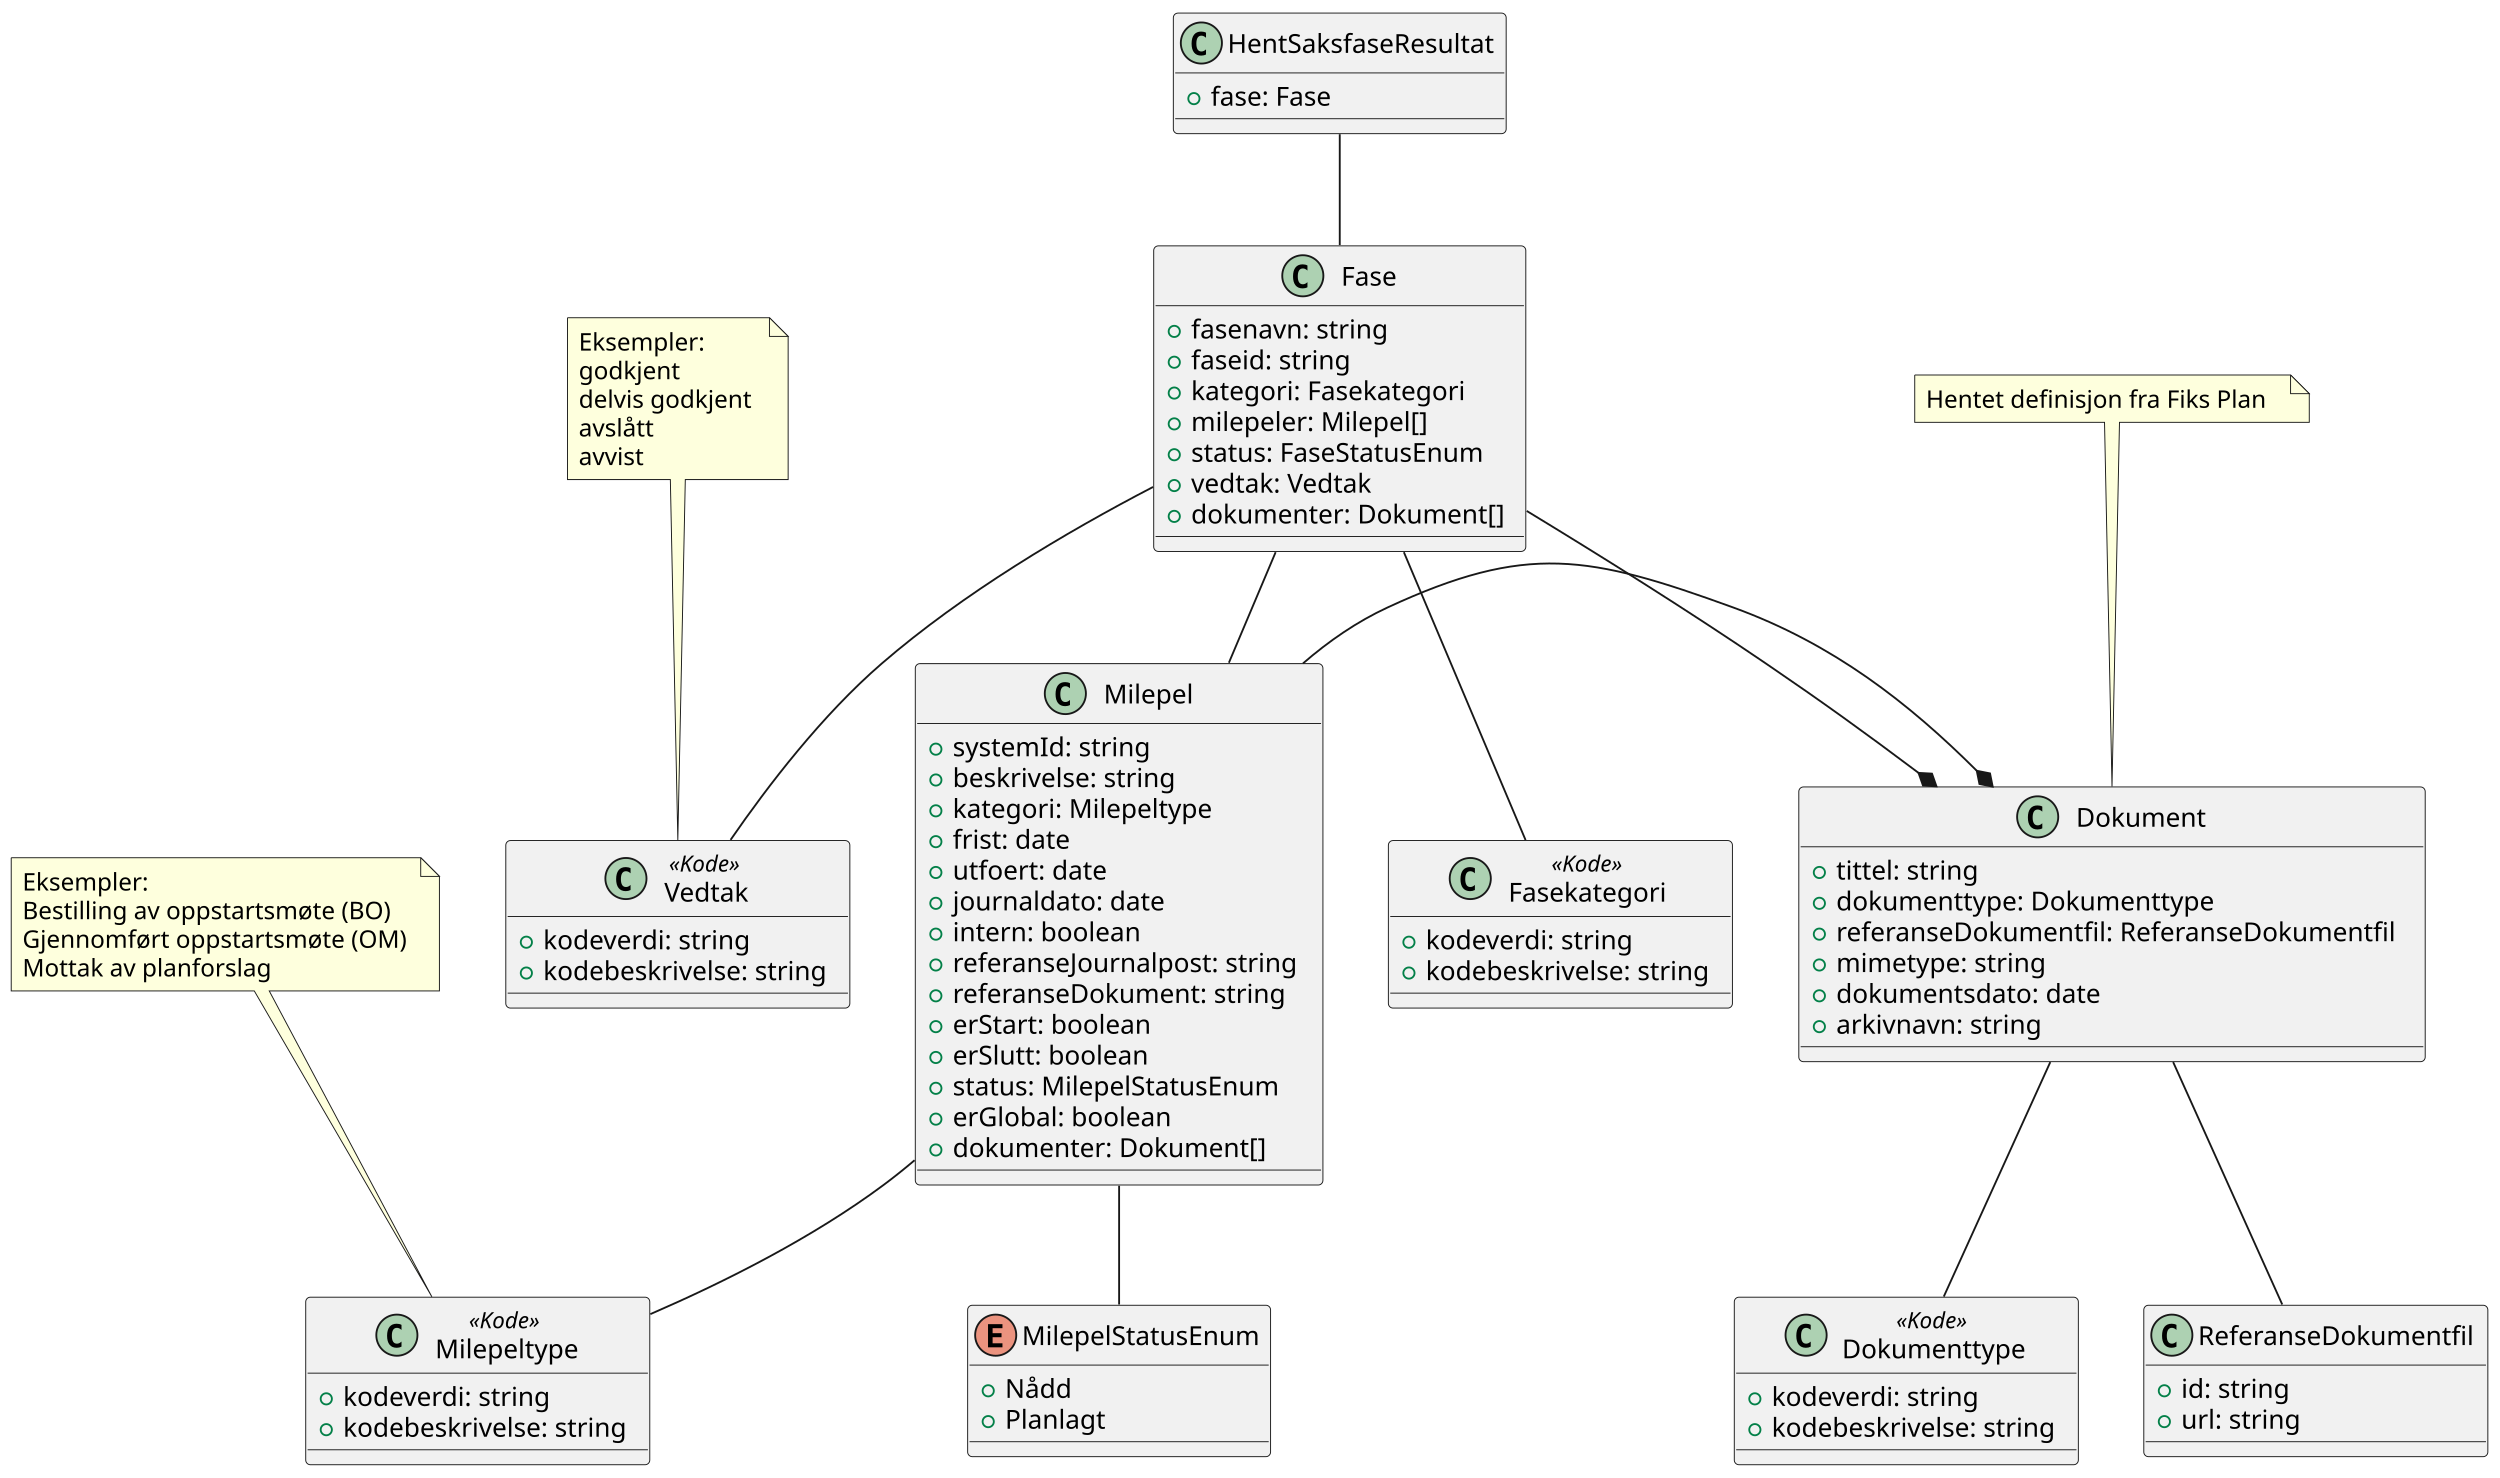
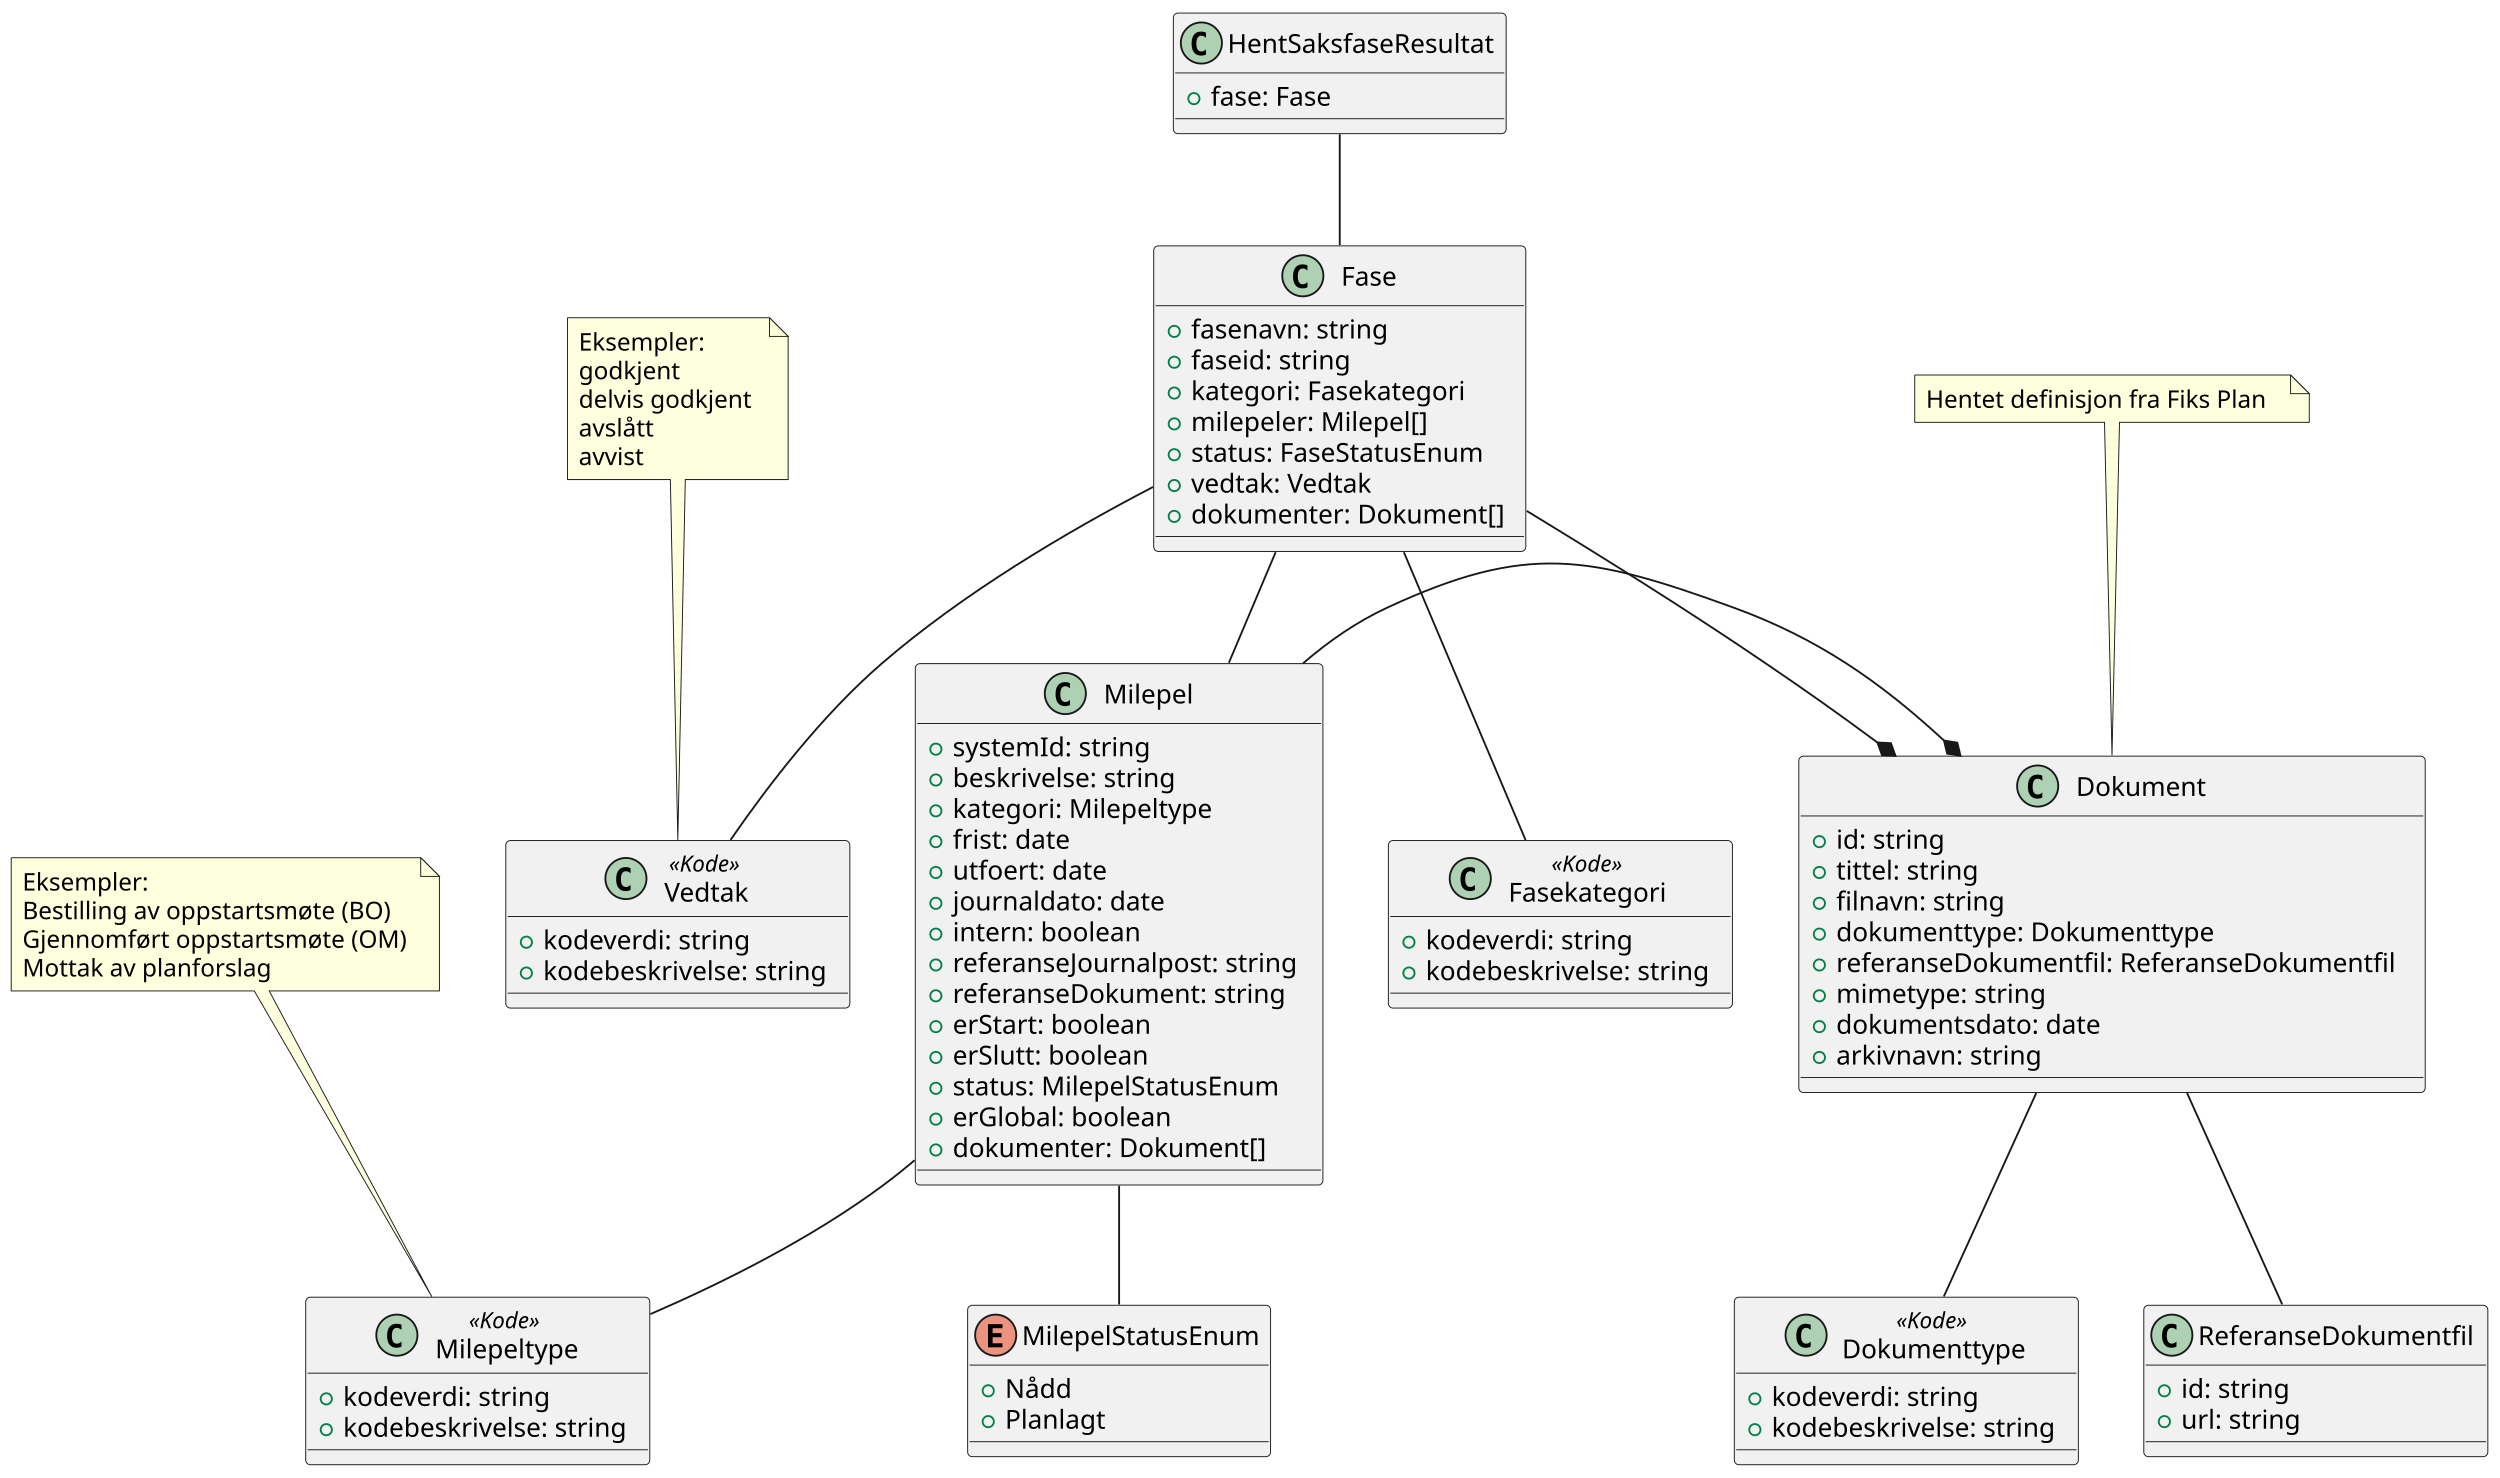
<svg xmlns="http://www.w3.org/2000/svg" contentStyleType="text/css" height="790px" preserveAspectRatio="none" style="width:1337px;height:790px;background:#FFFFFF;" version="1.1" viewBox="0 0 1337 790" width="1337px" zoomAndPan="magnify">
  <defs />
  <g>
    <g id="elem_HentSaksfaseResultat">
      <rect codeLine="2" fill="#F1F1F1" height="64.488" id="HentSaksfaseResultat" rx="2.5" ry="2.5" style="stroke:#181818;stroke-width:0.5;" width="178" x="627.5" y="7" />
      <ellipse cx="642.5" cy="23" fill="#ADD1B2" rx="11" ry="11" style="stroke:#181818;stroke-width:1.0;" />
      <path d="M644.973,29.143 Q644.392,29.442 643.753,29.591 Q643.114,29.741 642.408,29.741 Q639.901,29.741 638.582,28.089 Q637.262,26.437 637.262,23.316 Q637.262,20.186 638.582,18.535 Q639.901,16.883 642.408,16.883 Q643.114,16.883 643.761,17.032 Q644.409,17.182 644.973,17.48 L644.973,20.203 Q644.342,19.622 643.749,19.352 Q643.155,19.082 642.524,19.082 Q641.18,19.082 640.495,20.149 Q639.81,21.216 639.81,23.316 Q639.81,25.408 640.495,26.474 Q641.18,27.541 642.524,27.541 Q643.155,27.541 643.749,27.271 Q644.342,27.002 644.973,26.42 Z " fill="#000000" />
      <text fill="#000000" font-family="sans-serif" font-size="14" lengthAdjust="spacing" textLength="146" x="656.5" y="28.291">HentSaksfaseResultat</text>
      <line style="stroke:#181818;stroke-width:0.5;" x1="628.5" x2="804.5" y1="39" y2="39" />
      <ellipse cx="638.5" cy="52.744" fill="none" rx="3" ry="3" style="stroke:#038048;stroke-width:1.0;" />
      <text fill="#000000" font-family="sans-serif" font-size="14" lengthAdjust="spacing" textLength="67" x="647.5" y="56.535">fase: Fase</text>
      <line style="stroke:#181818;stroke-width:0.5;" x1="628.5" x2="804.5" y1="63.488" y2="63.488" />
    </g>
    <g id="elem_Fase">
      <rect codeLine="8" fill="#F1F1F1" height="163.418" id="Fase" rx="2.5" ry="2.5" style="stroke:#181818;stroke-width:0.5;" width="199" x="617" y="131.49" />
      <ellipse cx="696.75" cy="147.49" fill="#ADD1B2" rx="11" ry="11" style="stroke:#181818;stroke-width:1.0;" />
      <path d="M699.223,153.633 Q698.642,153.932 698.003,154.081 Q697.364,154.231 696.658,154.231 Q694.151,154.231 692.832,152.579 Q691.512,150.927 691.512,147.806 Q691.512,144.677 692.832,143.025 Q694.151,141.373 696.658,141.373 Q697.364,141.373 698.011,141.522 Q698.659,141.672 699.223,141.97 L699.223,144.693 Q698.592,144.112 697.999,143.842 Q697.405,143.572 696.774,143.572 Q695.43,143.572 694.745,144.639 Q694.06,145.706 694.06,147.806 Q694.06,149.898 694.745,150.964 Q695.43,152.031 696.774,152.031 Q697.405,152.031 697.999,151.761 Q698.592,151.492 699.223,150.91 Z " fill="#000000" />
      <text fill="#000000" font-family="sans-serif" font-size="14" lengthAdjust="spacing" textLength="31" x="717.25" y="152.781">Fase</text>
      <line style="stroke:#181818;stroke-width:0.5;" x1="618" x2="815" y1="163.49" y2="163.49" />
      <ellipse cx="628" cy="177.234" fill="none" rx="3" ry="3" style="stroke:#038048;stroke-width:1.0;" />
      <text fill="#000000" font-family="sans-serif" font-size="14" lengthAdjust="spacing" textLength="109" x="637" y="181.025">fasenavn: string</text>
      <ellipse cx="628" cy="193.722" fill="none" rx="3" ry="3" style="stroke:#038048;stroke-width:1.0;" />
      <text fill="#000000" font-family="sans-serif" font-size="14" lengthAdjust="spacing" textLength="89" x="637" y="197.513">faseid: string</text>
      <ellipse cx="628" cy="210.211" fill="none" rx="3" ry="3" style="stroke:#038048;stroke-width:1.0;" />
      <text fill="#000000" font-family="sans-serif" font-size="14" lengthAdjust="spacing" textLength="153" x="637" y="214.002">kategori: Fasekategori</text>
      <ellipse cx="628" cy="226.699" fill="none" rx="3" ry="3" style="stroke:#038048;stroke-width:1.0;" />
      <text fill="#000000" font-family="sans-serif" font-size="14" lengthAdjust="spacing" textLength="131" x="637" y="230.49">milepeler: Milepel[]</text>
      <ellipse cx="628" cy="243.187" fill="none" rx="3" ry="3" style="stroke:#038048;stroke-width:1.0;" />
      <text fill="#000000" font-family="sans-serif" font-size="14" lengthAdjust="spacing" textLength="161" x="637" y="246.978">status: FaseStatusEnum</text>
      <ellipse cx="628" cy="259.675" fill="none" rx="3" ry="3" style="stroke:#038048;stroke-width:1.0;" />
      <text fill="#000000" font-family="sans-serif" font-size="14" lengthAdjust="spacing" textLength="100" x="637" y="263.467">vedtak: Vedtak</text>
      <ellipse cx="628" cy="276.164" fill="none" rx="3" ry="3" style="stroke:#038048;stroke-width:1.0;" />
      <text fill="#000000" font-family="sans-serif" font-size="14" lengthAdjust="spacing" textLength="173" x="637" y="279.955">dokumenter: Dokument[]</text>
      <line style="stroke:#181818;stroke-width:0.5;" x1="618" x2="815" y1="286.908" y2="286.908" />
    </g>
    <g id="elem_Dokument">
-       <rect codeLine="72" fill="#F1F1F1" height="146.93" id="Dokument" rx="2.5" ry="2.5" style="stroke:#181818;stroke-width:0.5;" width="335" x="962" y="420.86" />
-       <ellipse cx="1089.75" cy="436.86" fill="#ADD1B2" rx="11" ry="11" style="stroke:#181818;stroke-width:1.0;" />
-       <path d="M1092.223,443.003 Q1091.642,443.302 1091.003,443.451 Q1090.364,443.601 1089.658,443.601 Q1087.151,443.601 1085.832,441.949 Q1084.512,440.297 1084.512,437.176 Q1084.512,434.046 1085.832,432.395 Q1087.151,430.743 1089.658,430.743 Q1090.364,430.743 1091.011,430.892 Q1091.659,431.042 1092.223,431.341 L1092.223,434.063 Q1091.592,433.482 1090.999,433.212 Q1090.405,432.942 1089.774,432.942 Q1088.43,432.942 1087.745,434.009 Q1087.06,435.076 1087.06,437.176 Q1087.06,439.268 1087.745,440.334 Q1088.43,441.401 1089.774,441.401 Q1090.405,441.401 1090.999,441.131 Q1091.592,440.861 1092.223,440.28 Z " fill="#000000" />
-       <text fill="#000000" font-family="sans-serif" font-size="14" lengthAdjust="spacing" textLength="71" x="1110.25" y="442.151">Dokument</text>
-       <line style="stroke:#181818;stroke-width:0.5;" x1="963" x2="1296" y1="452.86" y2="452.86" />
-       <ellipse cx="973" cy="466.604" fill="none" rx="3" ry="3" style="stroke:#038048;stroke-width:1.0;" />
-       <text fill="#000000" font-family="sans-serif" font-size="14" lengthAdjust="spacing" textLength="79" x="982" y="470.395">tittel: string</text>
-       <ellipse cx="973" cy="483.092" fill="none" rx="3" ry="3" style="stroke:#038048;stroke-width:1.0;" />
-       <text fill="#000000" font-family="sans-serif" font-size="14" lengthAdjust="spacing" textLength="207" x="982" y="486.883">dokumenttype: Dokumenttype</text>
-       <ellipse cx="973" cy="499.581" fill="none" rx="3" ry="3" style="stroke:#038048;stroke-width:1.0;" />
-       <text fill="#000000" font-family="sans-serif" font-size="14" lengthAdjust="spacing" textLength="309" x="982" y="503.372">referanseDokumentfil: ReferanseDokumentfil</text>
-       <ellipse cx="973" cy="516.069" fill="none" rx="3" ry="3" style="stroke:#038048;stroke-width:1.0;" />
-       <text fill="#000000" font-family="sans-serif" font-size="14" lengthAdjust="spacing" textLength="115" x="982" y="519.86">mimetype: string</text>
-       <ellipse cx="973" cy="532.557" fill="none" rx="3" ry="3" style="stroke:#038048;stroke-width:1.0;" />
-       <text fill="#000000" font-family="sans-serif" font-size="14" lengthAdjust="spacing" textLength="146" x="982" y="536.348">dokumentsdato: date</text>
-       <ellipse cx="973" cy="549.045" fill="none" rx="3" ry="3" style="stroke:#038048;stroke-width:1.0;" />
-       <text fill="#000000" font-family="sans-serif" font-size="14" lengthAdjust="spacing" textLength="114" x="982" y="552.837">arkivnavn: string</text>
-       <line style="stroke:#181818;stroke-width:0.5;" x1="963" x2="1296" y1="559.79" y2="559.79" />
+       <rect codeLine="72" fill="#F1F1F1" height="179.906" id="Dokument" rx="2.5" ry="2.5" style="stroke:#181818;stroke-width:0.5;" width="335" x="962" y="404.37" />
+       <ellipse cx="1089.75" cy="420.37" fill="#ADD1B2" rx="11" ry="11" style="stroke:#181818;stroke-width:1.0;" />
+       <path d="M1092.223,426.513 Q1091.642,426.812 1091.003,426.961 Q1090.364,427.111 1089.658,427.111 Q1087.151,427.111 1085.832,425.459 Q1084.512,423.807 1084.512,420.686 Q1084.512,417.557 1085.832,415.905 Q1087.151,414.253 1089.658,414.253 Q1090.364,414.253 1091.011,414.402 Q1091.659,414.552 1092.223,414.851 L1092.223,417.573 Q1091.592,416.992 1090.999,416.722 Q1090.405,416.452 1089.774,416.452 Q1088.43,416.452 1087.745,417.519 Q1087.06,418.586 1087.06,420.686 Q1087.06,422.778 1087.745,423.844 Q1088.43,424.911 1089.774,424.911 Q1090.405,424.911 1090.999,424.641 Q1091.592,424.372 1092.223,423.79 Z " fill="#000000" />
+       <text fill="#000000" font-family="sans-serif" font-size="14" lengthAdjust="spacing" textLength="71" x="1110.25" y="425.661">Dokument</text>
+       <line style="stroke:#181818;stroke-width:0.5;" x1="963" x2="1296" y1="436.37" y2="436.37" />
+       <ellipse cx="973" cy="450.114" fill="none" rx="3" ry="3" style="stroke:#038048;stroke-width:1.0;" />
+       <text fill="#000000" font-family="sans-serif" font-size="14" lengthAdjust="spacing" textLength="61" x="982" y="453.905">id: string</text>
+       <ellipse cx="973" cy="466.602" fill="none" rx="3" ry="3" style="stroke:#038048;stroke-width:1.0;" />
+       <text fill="#000000" font-family="sans-serif" font-size="14" lengthAdjust="spacing" textLength="79" x="982" y="470.393">tittel: string</text>
+       <ellipse cx="973" cy="483.091" fill="none" rx="3" ry="3" style="stroke:#038048;stroke-width:1.0;" />
+       <text fill="#000000" font-family="sans-serif" font-size="14" lengthAdjust="spacing" textLength="94" x="982" y="486.882">filnavn: string</text>
+       <ellipse cx="973" cy="499.579" fill="none" rx="3" ry="3" style="stroke:#038048;stroke-width:1.0;" />
+       <text fill="#000000" font-family="sans-serif" font-size="14" lengthAdjust="spacing" textLength="207" x="982" y="503.37">dokumenttype: Dokumenttype</text>
+       <ellipse cx="973" cy="516.067" fill="none" rx="3" ry="3" style="stroke:#038048;stroke-width:1.0;" />
+       <text fill="#000000" font-family="sans-serif" font-size="14" lengthAdjust="spacing" textLength="309" x="982" y="519.858">referanseDokumentfil: ReferanseDokumentfil</text>
+       <ellipse cx="973" cy="532.556" fill="none" rx="3" ry="3" style="stroke:#038048;stroke-width:1.0;" />
+       <text fill="#000000" font-family="sans-serif" font-size="14" lengthAdjust="spacing" textLength="115" x="982" y="536.347">mimetype: string</text>
+       <ellipse cx="973" cy="549.044" fill="none" rx="3" ry="3" style="stroke:#038048;stroke-width:1.0;" />
+       <text fill="#000000" font-family="sans-serif" font-size="14" lengthAdjust="spacing" textLength="146" x="982" y="552.835">dokumentsdato: date</text>
+       <ellipse cx="973" cy="565.532" fill="none" rx="3" ry="3" style="stroke:#038048;stroke-width:1.0;" />
+       <text fill="#000000" font-family="sans-serif" font-size="14" lengthAdjust="spacing" textLength="114" x="982" y="569.323">arkivnavn: string</text>
+       <line style="stroke:#181818;stroke-width:0.5;" x1="963" x2="1296" y1="576.276" y2="576.276" />
    </g>
    <g id="elem_Milepel">
      <rect codeLine="35" fill="#F1F1F1" height="278.836" id="Milepel" rx="2.5" ry="2.5" style="stroke:#181818;stroke-width:0.5;" width="218" x="489.5" y="354.91" />
      <ellipse cx="569.75" cy="370.91" fill="#ADD1B2" rx="11" ry="11" style="stroke:#181818;stroke-width:1.0;" />
      <path d="M572.223,377.053 Q571.642,377.352 571.003,377.501 Q570.364,377.651 569.658,377.651 Q567.151,377.651 565.832,375.999 Q564.512,374.347 564.512,371.226 Q564.512,368.096 565.832,366.445 Q567.151,364.793 569.658,364.793 Q570.364,364.793 571.011,364.942 Q571.659,365.092 572.223,365.39 L572.223,368.113 Q571.592,367.532 570.999,367.262 Q570.405,366.993 569.774,366.993 Q568.43,366.993 567.745,368.059 Q567.06,369.126 567.06,371.226 Q567.06,373.318 567.745,374.384 Q568.43,375.451 569.774,375.451 Q570.405,375.451 570.999,375.181 Q571.592,374.911 572.223,374.33 Z " fill="#000000" />
      <text fill="#000000" font-family="sans-serif" font-size="14" lengthAdjust="spacing" textLength="49" x="590.25" y="376.201">Milepel</text>
      <line style="stroke:#181818;stroke-width:0.5;" x1="490.5" x2="706.5" y1="386.91" y2="386.91" />
      <ellipse cx="500.5" cy="400.654" fill="none" rx="3" ry="3" style="stroke:#038048;stroke-width:1.0;" />
      <text fill="#000000" font-family="sans-serif" font-size="14" lengthAdjust="spacing" textLength="108" x="509.5" y="404.445">systemId: string</text>
      <ellipse cx="500.5" cy="417.142" fill="none" rx="3" ry="3" style="stroke:#038048;stroke-width:1.0;" />
      <text fill="#000000" font-family="sans-serif" font-size="14" lengthAdjust="spacing" textLength="124" x="509.5" y="420.933">beskrivelse: string</text>
      <ellipse cx="500.5" cy="433.631" fill="none" rx="3" ry="3" style="stroke:#038048;stroke-width:1.0;" />
      <text fill="#000000" font-family="sans-serif" font-size="14" lengthAdjust="spacing" textLength="143" x="509.5" y="437.422">kategori: Milepeltype</text>
      <ellipse cx="500.5" cy="450.119" fill="none" rx="3" ry="3" style="stroke:#038048;stroke-width:1.0;" />
      <text fill="#000000" font-family="sans-serif" font-size="14" lengthAdjust="spacing" textLength="65" x="509.5" y="453.91">frist: date</text>
      <ellipse cx="500.5" cy="466.607" fill="none" rx="3" ry="3" style="stroke:#038048;stroke-width:1.0;" />
      <text fill="#000000" font-family="sans-serif" font-size="14" lengthAdjust="spacing" textLength="85" x="509.5" y="470.398">utfoert: date</text>
      <ellipse cx="500.5" cy="483.096" fill="none" rx="3" ry="3" style="stroke:#038048;stroke-width:1.0;" />
      <text fill="#000000" font-family="sans-serif" font-size="14" lengthAdjust="spacing" textLength="118" x="509.5" y="486.887">journaldato: date</text>
      <ellipse cx="500.5" cy="499.584" fill="none" rx="3" ry="3" style="stroke:#038048;stroke-width:1.0;" />
      <text fill="#000000" font-family="sans-serif" font-size="14" lengthAdjust="spacing" textLength="105" x="509.5" y="503.375">intern: boolean</text>
      <ellipse cx="500.5" cy="516.072" fill="none" rx="3" ry="3" style="stroke:#038048;stroke-width:1.0;" />
      <text fill="#000000" font-family="sans-serif" font-size="14" lengthAdjust="spacing" textLength="192" x="509.5" y="519.863">referanseJournalpost: string</text>
      <ellipse cx="500.5" cy="532.56" fill="none" rx="3" ry="3" style="stroke:#038048;stroke-width:1.0;" />
      <text fill="#000000" font-family="sans-serif" font-size="14" lengthAdjust="spacing" textLength="184" x="509.5" y="536.351">referanseDokument: string</text>
      <ellipse cx="500.5" cy="549.049" fill="none" rx="3" ry="3" style="stroke:#038048;stroke-width:1.0;" />
      <text fill="#000000" font-family="sans-serif" font-size="14" lengthAdjust="spacing" textLength="110" x="509.5" y="552.84">erStart: boolean</text>
      <ellipse cx="500.5" cy="565.537" fill="none" rx="3" ry="3" style="stroke:#038048;stroke-width:1.0;" />
      <text fill="#000000" font-family="sans-serif" font-size="14" lengthAdjust="spacing" textLength="109" x="509.5" y="569.328">erSlutt: boolean</text>
      <ellipse cx="500.5" cy="582.025" fill="none" rx="3" ry="3" style="stroke:#038048;stroke-width:1.0;" />
      <text fill="#000000" font-family="sans-serif" font-size="14" lengthAdjust="spacing" textLength="179" x="509.5" y="585.816">status: MilepelStatusEnum</text>
      <ellipse cx="500.5" cy="598.514" fill="none" rx="3" ry="3" style="stroke:#038048;stroke-width:1.0;" />
      <text fill="#000000" font-family="sans-serif" font-size="14" lengthAdjust="spacing" textLength="122" x="509.5" y="602.304">erGlobal: boolean</text>
      <ellipse cx="500.5" cy="615.002" fill="none" rx="3" ry="3" style="stroke:#038048;stroke-width:1.0;" />
      <text fill="#000000" font-family="sans-serif" font-size="14" lengthAdjust="spacing" textLength="173" x="509.5" y="618.793">dokumenter: Dokument[]</text>
      <line style="stroke:#181818;stroke-width:0.5;" x1="490.5" x2="706.5" y1="625.746" y2="625.746" />
    </g>
    <g id="elem_Fasekategori">
      <rect codeLine="30" fill="#F1F1F1" height="89.598" id="Fasekategori" rx="2.5" ry="2.5" style="stroke:#181818;stroke-width:0.5;" width="184" x="742.5" y="449.53" />
      <ellipse cx="786.3" cy="469.841" fill="#ADD1B2" rx="11" ry="11" style="stroke:#181818;stroke-width:1.0;" />
      <path d="M788.773,475.984 Q788.192,476.282 787.553,476.432 Q786.914,476.581 786.208,476.581 Q783.701,476.581 782.381,474.929 Q781.062,473.278 781.062,470.156 Q781.062,467.027 782.381,465.375 Q783.701,463.723 786.208,463.723 Q786.914,463.723 787.561,463.873 Q788.209,464.022 788.773,464.321 L788.773,467.044 Q788.142,466.463 787.549,466.193 Q786.955,465.923 786.324,465.923 Q784.98,465.923 784.295,466.99 Q783.61,468.056 783.61,470.156 Q783.61,472.248 784.295,473.315 Q784.98,474.382 786.324,474.382 Q786.955,474.382 787.549,474.112 Q788.142,473.842 788.773,473.261 Z " fill="#000000" />
      <text fill="#000000" font-family="sans-serif" font-size="12" font-style="italic" lengthAdjust="spacing" textLength="42" x="829.7" y="466.132">«Kode»</text>
      <text fill="#000000" font-family="sans-serif" font-size="14" lengthAdjust="spacing" textLength="88" x="806.7" y="482.198">Fasekategori</text>
      <line style="stroke:#181818;stroke-width:0.5;" x1="743.5" x2="925.5" y1="490.151" y2="490.151" />
      <ellipse cx="753.5" cy="503.895" fill="none" rx="3" ry="3" style="stroke:#038048;stroke-width:1.0;" />
      <text fill="#000000" font-family="sans-serif" font-size="14" lengthAdjust="spacing" textLength="116" x="762.5" y="507.686">kodeverdi: string</text>
      <ellipse cx="753.5" cy="520.384" fill="none" rx="3" ry="3" style="stroke:#038048;stroke-width:1.0;" />
      <text fill="#000000" font-family="sans-serif" font-size="14" lengthAdjust="spacing" textLength="158" x="762.5" y="524.174">kodebeskrivelse: string</text>
      <line style="stroke:#181818;stroke-width:0.5;" x1="743.5" x2="925.5" y1="531.128" y2="531.128" />
    </g>
    <g id="elem_Vedtak">
      <rect codeLine="25" fill="#F1F1F1" height="89.598" id="Vedtak" rx="2.5" ry="2.5" style="stroke:#181818;stroke-width:0.5;" width="184" x="270.5" y="449.53" />
      <ellipse cx="334.75" cy="469.841" fill="#ADD1B2" rx="11" ry="11" style="stroke:#181818;stroke-width:1.0;" />
      <path d="M337.223,475.984 Q336.642,476.282 336.003,476.432 Q335.364,476.581 334.658,476.581 Q332.151,476.581 330.832,474.929 Q329.512,473.278 329.512,470.156 Q329.512,467.027 330.832,465.375 Q332.151,463.723 334.658,463.723 Q335.364,463.723 336.011,463.873 Q336.659,464.022 337.223,464.321 L337.223,467.044 Q336.592,466.463 335.999,466.193 Q335.405,465.923 334.774,465.923 Q333.43,465.923 332.745,466.99 Q332.06,468.056 332.06,470.156 Q332.06,472.248 332.745,473.315 Q333.43,474.382 334.774,474.382 Q335.405,474.382 335.999,474.112 Q336.592,473.842 337.223,473.261 Z " fill="#000000" />
      <text fill="#000000" font-family="sans-serif" font-size="12" font-style="italic" lengthAdjust="spacing" textLength="42" x="357.75" y="466.132">«Kode»</text>
      <text fill="#000000" font-family="sans-serif" font-size="14" lengthAdjust="spacing" textLength="47" x="355.25" y="482.198">Vedtak</text>
      <line style="stroke:#181818;stroke-width:0.5;" x1="271.5" x2="453.5" y1="490.151" y2="490.151" />
      <ellipse cx="281.5" cy="503.895" fill="none" rx="3" ry="3" style="stroke:#038048;stroke-width:1.0;" />
      <text fill="#000000" font-family="sans-serif" font-size="14" lengthAdjust="spacing" textLength="116" x="290.5" y="507.686">kodeverdi: string</text>
      <ellipse cx="281.5" cy="520.384" fill="none" rx="3" ry="3" style="stroke:#038048;stroke-width:1.0;" />
      <text fill="#000000" font-family="sans-serif" font-size="14" lengthAdjust="spacing" textLength="158" x="290.5" y="524.174">kodebeskrivelse: string</text>
      <line style="stroke:#181818;stroke-width:0.5;" x1="271.5" x2="453.5" y1="531.128" y2="531.128" />
    </g>
    <g id="elem_GMN13">
      <path d="M303.5,169.92 L303.5,256.473 A0,0 0 0 0 303.5,256.473 L358.5,256.473 L362.5,449.25 L366.5,256.473 L421.5,256.473 A0,0 0 0 0 421.5,256.473 L421.5,179.92 L411.5,169.92 L303.5,169.92 A0,0 0 0 0 303.5,169.92 " fill="#FEFFDD" style="stroke:#181818;stroke-width:0.5;" />
      <path d="M411.5,169.92 L411.5,179.92 L421.5,179.92 L411.5,169.92 " fill="#FEFFDD" style="stroke:#181818;stroke-width:0.5;" />
      <text fill="#000000" font-family="sans-serif" font-size="13" lengthAdjust="spacing" textLength="69" x="309.5" y="187.488">Eksempler:</text>
      <text fill="#000000" font-family="sans-serif" font-size="13" lengthAdjust="spacing" textLength="56" x="309.5" y="202.799">godkjent</text>
      <text fill="#000000" font-family="sans-serif" font-size="13" lengthAdjust="spacing" textLength="97" x="309.5" y="218.109">delvis godkjent</text>
      <text fill="#000000" font-family="sans-serif" font-size="13" lengthAdjust="spacing" textLength="42" x="309.5" y="233.42">avslått</text>
      <text fill="#000000" font-family="sans-serif" font-size="13" lengthAdjust="spacing" textLength="37" x="309.5" y="248.731">avvist</text>
    </g>
    <g id="elem_Milepeltype">
      <rect codeLine="56" fill="#F1F1F1" height="89.598" id="Milepeltype" rx="2.5" ry="2.5" style="stroke:#181818;stroke-width:0.5;" width="184" x="163.5" y="693.74" />
      <ellipse cx="212.25" cy="714.051" fill="#ADD1B2" rx="11" ry="11" style="stroke:#181818;stroke-width:1.0;" />
      <path d="M214.723,720.194 Q214.142,720.492 213.503,720.642 Q212.864,720.791 212.158,720.791 Q209.651,720.791 208.332,719.139 Q207.012,717.488 207.012,714.366 Q207.012,711.237 208.332,709.585 Q209.651,707.933 212.158,707.933 Q212.864,707.933 213.511,708.083 Q214.159,708.232 214.723,708.531 L214.723,711.254 Q214.092,710.673 213.499,710.403 Q212.905,710.133 212.274,710.133 Q210.93,710.133 210.245,711.2 Q209.56,712.266 209.56,714.366 Q209.56,716.458 210.245,717.525 Q210.93,718.592 212.274,718.592 Q212.905,718.592 213.499,718.322 Q214.092,718.052 214.723,717.471 Z " fill="#000000" />
      <text fill="#000000" font-family="sans-serif" font-size="12" font-style="italic" lengthAdjust="spacing" textLength="42" x="250.75" y="710.342">«Kode»</text>
      <text fill="#000000" font-family="sans-serif" font-size="14" lengthAdjust="spacing" textLength="78" x="232.75" y="726.408">Milepeltype</text>
      <line style="stroke:#181818;stroke-width:0.5;" x1="164.5" x2="346.5" y1="734.361" y2="734.361" />
      <ellipse cx="174.5" cy="748.105" fill="none" rx="3" ry="3" style="stroke:#038048;stroke-width:1.0;" />
      <text fill="#000000" font-family="sans-serif" font-size="14" lengthAdjust="spacing" textLength="116" x="183.5" y="751.896">kodeverdi: string</text>
      <ellipse cx="174.5" cy="764.593" fill="none" rx="3" ry="3" style="stroke:#038048;stroke-width:1.0;" />
      <text fill="#000000" font-family="sans-serif" font-size="14" lengthAdjust="spacing" textLength="158" x="183.5" y="768.385">kodebeskrivelse: string</text>
      <line style="stroke:#181818;stroke-width:0.5;" x1="164.5" x2="346.5" y1="775.338" y2="775.338" />
    </g>
    <g id="elem_GMN18">
      <path d="M6,458.7 L6,529.942 A0,0 0 0 0 6,529.942 L135.99,529.942 L230.98,693.56 L143.99,529.942 L235,529.942 A0,0 0 0 0 235,529.942 L235,468.7 L225,458.7 L6,458.7 A0,0 0 0 0 6,458.7 " fill="#FEFFDD" style="stroke:#181818;stroke-width:0.5;" />
      <path d="M225,458.7 L225,468.7 L235,468.7 L225,458.7 " fill="#FEFFDD" style="stroke:#181818;stroke-width:0.5;" />
      <text fill="#000000" font-family="sans-serif" font-size="13" lengthAdjust="spacing" textLength="69" x="12" y="476.268">Eksempler:</text>
      <text fill="#000000" font-family="sans-serif" font-size="13" lengthAdjust="spacing" textLength="201" x="12" y="491.579">Bestilling av oppstartsmøte (BO)</text>
      <text fill="#000000" font-family="sans-serif" font-size="13" lengthAdjust="spacing" textLength="208" x="12" y="506.889">Gjennomført oppstartsmøte (OM)</text>
      <text fill="#000000" font-family="sans-serif" font-size="13" lengthAdjust="spacing" textLength="137" x="12" y="522.2">Mottak av planforslag</text>
    </g>
    <g id="elem_MilepelStatusEnum">
      <rect codeLine="65" fill="#F1F1F1" height="80.977" id="MilepelStatusEnum" rx="2.5" ry="2.5" style="stroke:#181818;stroke-width:0.5;" width="162" x="517.5" y="698.05" />
      <ellipse cx="532.5" cy="714.05" fill="#EB937F" rx="11" ry="11" style="stroke:#181818;stroke-width:1.0;" />
      <path d="M536.114,720.55 L528.394,720.55 L528.394,708.157 L536.114,708.157 L536.114,710.315 L530.843,710.315 L530.843,712.988 L535.616,712.988 L535.616,715.146 L530.843,715.146 L530.843,718.392 L536.114,718.392 Z " fill="#000000" />
      <text fill="#000000" font-family="sans-serif" font-size="14" lengthAdjust="spacing" textLength="130" x="546.5" y="719.341">MilepelStatusEnum</text>
      <line style="stroke:#181818;stroke-width:0.5;" x1="518.5" x2="678.5" y1="730.05" y2="730.05" />
      <ellipse cx="528.5" cy="743.794" fill="none" rx="3" ry="3" style="stroke:#038048;stroke-width:1.0;" />
      <text fill="#000000" font-family="sans-serif" font-size="14" lengthAdjust="spacing" textLength="36" x="537.5" y="747.585">Nådd</text>
      <ellipse cx="528.5" cy="760.282" fill="none" rx="3" ry="3" style="stroke:#038048;stroke-width:1.0;" />
      <text fill="#000000" font-family="sans-serif" font-size="14" lengthAdjust="spacing" textLength="55" x="537.5" y="764.073">Planlagt</text>
      <line style="stroke:#181818;stroke-width:0.5;" x1="518.5" x2="678.5" y1="771.027" y2="771.027" />
    </g>
    <g id="elem_GMN24">
-       <path d="M1024,200.54 L1024,225.851 A0,0 0 0 0 1024,225.851 L1125.5,225.851 L1129.5,420.67 L1133.5,225.851 L1235,225.851 A0,0 0 0 0 1235,225.851 L1235,210.54 L1225,200.54 L1024,200.54 A0,0 0 0 0 1024,200.54 " fill="#FEFFDD" style="stroke:#181818;stroke-width:0.5;" />
+       <path d="M1024,200.54 L1024,225.851 A0,0 0 0 0 1024,225.851 L1125.5,225.851 L1129.5,403.95 L1133.5,225.851 L1235,225.851 A0,0 0 0 0 1235,225.851 L1235,210.54 L1225,200.54 L1024,200.54 A0,0 0 0 0 1024,200.54 " fill="#FEFFDD" style="stroke:#181818;stroke-width:0.5;" />
      <path d="M1225,200.54 L1225,210.54 L1235,210.54 L1225,200.54 " fill="#FEFFDD" style="stroke:#181818;stroke-width:0.5;" />
      <text fill="#000000" font-family="sans-serif" font-size="13" lengthAdjust="spacing" textLength="190" x="1030" y="218.108">Hentet definisjon fra Fiks Plan</text>
    </g>
    <g id="elem_Dokumenttype">
-       <rect codeLine="84" fill="#F1F1F1" height="89.598" id="Dokumenttype" rx="2.5" ry="2.5" style="stroke:#181818;stroke-width:0.5;" width="184" x="927.5" y="693.74" />
+       <rect codeLine="86" fill="#F1F1F1" height="89.598" id="Dokumenttype" rx="2.5" ry="2.5" style="stroke:#181818;stroke-width:0.5;" width="184" x="927.5" y="693.74" />
      <ellipse cx="965.9" cy="714.051" fill="#ADD1B2" rx="11" ry="11" style="stroke:#181818;stroke-width:1.0;" />
      <path d="M968.373,720.194 Q967.792,720.492 967.153,720.642 Q966.514,720.791 965.808,720.791 Q963.301,720.791 961.981,719.139 Q960.662,717.488 960.662,714.366 Q960.662,711.237 961.981,709.585 Q963.301,707.933 965.808,707.933 Q966.514,707.933 967.161,708.083 Q967.809,708.232 968.373,708.531 L968.373,711.254 Q967.742,710.673 967.149,710.403 Q966.555,710.133 965.924,710.133 Q964.58,710.133 963.895,711.2 Q963.21,712.266 963.21,714.366 Q963.21,716.458 963.895,717.525 Q964.58,718.592 965.924,718.592 Q966.555,718.592 967.149,718.322 Q967.742,718.052 968.373,717.471 Z " fill="#000000" />
      <text fill="#000000" font-family="sans-serif" font-size="12" font-style="italic" lengthAdjust="spacing" textLength="42" x="1014.1" y="710.342">«Kode»</text>
      <text fill="#000000" font-family="sans-serif" font-size="14" lengthAdjust="spacing" textLength="100" x="985.1" y="726.408">Dokumenttype</text>
      <line style="stroke:#181818;stroke-width:0.5;" x1="928.5" x2="1110.5" y1="734.361" y2="734.361" />
      <ellipse cx="938.5" cy="748.105" fill="none" rx="3" ry="3" style="stroke:#038048;stroke-width:1.0;" />
      <text fill="#000000" font-family="sans-serif" font-size="14" lengthAdjust="spacing" textLength="116" x="947.5" y="751.896">kodeverdi: string</text>
      <ellipse cx="938.5" cy="764.593" fill="none" rx="3" ry="3" style="stroke:#038048;stroke-width:1.0;" />
      <text fill="#000000" font-family="sans-serif" font-size="14" lengthAdjust="spacing" textLength="158" x="947.5" y="768.385">kodebeskrivelse: string</text>
      <line style="stroke:#181818;stroke-width:0.5;" x1="928.5" x2="1110.5" y1="775.338" y2="775.338" />
    </g>
    <g id="elem_ReferanseDokumentfil">
-       <rect codeLine="89" fill="#F1F1F1" height="80.977" id="ReferanseDokumentfil" rx="2.5" ry="2.5" style="stroke:#181818;stroke-width:0.5;" width="184" x="1146.5" y="698.05" />
+       <rect codeLine="91" fill="#F1F1F1" height="80.977" id="ReferanseDokumentfil" rx="2.5" ry="2.5" style="stroke:#181818;stroke-width:0.5;" width="184" x="1146.5" y="698.05" />
      <ellipse cx="1161.5" cy="714.05" fill="#ADD1B2" rx="11" ry="11" style="stroke:#181818;stroke-width:1.0;" />
      <path d="M1163.973,720.193 Q1163.392,720.492 1162.753,720.641 Q1162.114,720.791 1161.408,720.791 Q1158.901,720.791 1157.582,719.139 Q1156.262,717.487 1156.262,714.366 Q1156.262,711.236 1157.582,709.585 Q1158.901,707.933 1161.408,707.933 Q1162.114,707.933 1162.761,708.082 Q1163.409,708.232 1163.973,708.53 L1163.973,711.253 Q1163.342,710.672 1162.749,710.402 Q1162.155,710.133 1161.524,710.133 Q1160.18,710.133 1159.495,711.199 Q1158.81,712.266 1158.81,714.366 Q1158.81,716.458 1159.495,717.524 Q1160.18,718.591 1161.524,718.591 Q1162.155,718.591 1162.749,718.321 Q1163.342,718.052 1163.973,717.47 Z " fill="#000000" />
      <text fill="#000000" font-family="sans-serif" font-size="14" lengthAdjust="spacing" textLength="152" x="1175.5" y="719.341">ReferanseDokumentfil</text>
      <line style="stroke:#181818;stroke-width:0.5;" x1="1147.5" x2="1329.5" y1="730.05" y2="730.05" />
      <ellipse cx="1157.5" cy="743.794" fill="none" rx="3" ry="3" style="stroke:#038048;stroke-width:1.0;" />
      <text fill="#000000" font-family="sans-serif" font-size="14" lengthAdjust="spacing" textLength="61" x="1166.5" y="747.585">id: string</text>
      <ellipse cx="1157.5" cy="760.282" fill="none" rx="3" ry="3" style="stroke:#038048;stroke-width:1.0;" />
      <text fill="#000000" font-family="sans-serif" font-size="14" lengthAdjust="spacing" textLength="67" x="1166.5" y="764.073">url: string</text>
      <line style="stroke:#181818;stroke-width:0.5;" x1="1147.5" x2="1329.5" y1="771.027" y2="771.027" />
    </g>
    <g id="link_HentSaksfaseResultat_Fase">
      <path codeLine="6" d="M716.5,71.78 C716.5,88.56 716.5,110.03 716.5,131.1 " fill="none" id="HentSaksfaseResultat-Fase" style="stroke:#181818;stroke-width:1.0;" />
    </g>
    <g id="link_Fase_Dokument">
-       <path codeLine="18" d="M816.49,273.25 C856.78,297.72 903.36,326.9 944.5,354.91 C974.68,375.45 997.175,391.663 1026.025,413.333 " fill="none" id="Fase-to-Dokument" style="stroke:#181818;stroke-width:1.0;" />
-       <polygon fill="#181818" points="1035.62,420.54,1033.225,413.738,1026.025,413.333,1028.42,420.135,1035.62,420.54" style="stroke:#181818;stroke-width:1.0;" />
+       <path codeLine="18" d="M816.49,273.25 C856.78,297.72 903.36,326.9 944.5,354.91 C967.21,370.37 981.367,380.341 1004.047,397.091 " fill="none" id="Fase-to-Dokument" style="stroke:#181818;stroke-width:1.0;" />
+       <polygon fill="#181818" points="1013.7,404.22,1011.25,397.438,1004.047,397.091,1006.497,403.873,1013.7,404.22" style="stroke:#181818;stroke-width:1.0;" />
    </g>
    <g id="link_Fase_Milepel">
      <path codeLine="19" d="M682.21,295.31 C674.35,313.9 665.78,334.18 657.21,354.44 " fill="none" id="Fase-Milepel" style="stroke:#181818;stroke-width:1.0;" />
    </g>
    <g id="link_Fase_Fasekategori">
      <path codeLine="20" d="M750.79,295.31 C772.02,345.53 798.46,408.07 815.88,449.27 " fill="none" id="Fase-Fasekategori" style="stroke:#181818;stroke-width:1.0;" />
    </g>
    <g id="link_Fase_Vedtak">
      <path codeLine="21" d="M616.66,260.42 C569.83,284.77 514.93,317.39 471.5,354.91 C439.79,382.3 410.8,420.02 390.71,449.16 " fill="none" id="Fase-Vedtak" style="stroke:#181818;stroke-width:1.0;" />
    </g>
    <g id="link_Milepel_Milepeltype">
      <path codeLine="52" d="M489.13,620.49 C483.66,625.13 478.11,629.57 472.5,633.74 C434.71,661.83 388.12,685.32 347.8,702.8 " fill="none" id="Milepel-Milepeltype" style="stroke:#181818;stroke-width:1.0;" />
    </g>
    <g id="link_Milepel_MilepelStatusEnum">
      <path codeLine="62" d="M598.5,634.12 C598.5,657.37 598.5,679.74 598.5,697.68 " fill="none" id="Milepel-MilepelStatusEnum" style="stroke:#181818;stroke-width:1.0;" />
    </g>
    <g id="link_Milepel_Dokument">
-       <path codeLine="63" d="M696.84,354.79 C710.65,342.83 725.74,332.44 742,324.91 C816.6,290.33 849.72,296.84 927,324.91 C980.21,344.23 1020.71,375.87 1057.18,412.21 " fill="none" id="Milepel-to-Dokument" style="stroke:#181818;stroke-width:1.0;" />
-       <polygon fill="#181818" points="1065.68,420.68,1064.253,413.611,1057.18,412.21,1058.606,419.278,1065.68,420.68" style="stroke:#181818;stroke-width:1.0;" />
+       <path codeLine="63" d="M696.84,354.79 C710.65,342.83 725.74,332.44 742,324.91 C816.6,290.33 849.72,296.84 927,324.91 C972.24,341.33 1005.608,364.655 1039.648,396.045 " fill="none" id="Milepel-to-Dokument" style="stroke:#181818;stroke-width:1.0;" />
+       <polygon fill="#181818" points="1048.47,404.18,1046.771,397.172,1039.648,396.045,1041.348,403.053,1048.47,404.18" style="stroke:#181818;stroke-width:1.0;" />
    </g>
    <g id="link_Dokument_Dokumenttype">
-       <path codeLine="81" d="M1096.5,568 C1077.95,608.83 1055.42,658.45 1039.53,693.43 " fill="none" id="Dokument-Dokumenttype" style="stroke:#181818;stroke-width:1.0;" />
+       <path codeLine="83" d="M1089.01,584.49 C1072.16,621.58 1053.36,662.98 1039.56,693.36 " fill="none" id="Dokument-Dokumenttype" style="stroke:#181818;stroke-width:1.0;" />
    </g>
    <g id="link_Dokument_ReferanseDokumentfil">
-       <path codeLine="82" d="M1162.2,568 C1181.33,610.5 1204.74,662.53 1220.55,697.65 " fill="none" id="Dokument-ReferanseDokumentfil" style="stroke:#181818;stroke-width:1.0;" />
+       <path codeLine="84" d="M1169.62,584.49 C1187.11,623.33 1206.71,666.91 1220.52,697.59 " fill="none" id="Dokument-ReferanseDokumentfil" style="stroke:#181818;stroke-width:1.0;" />
    </g>
  </g>
</svg>
